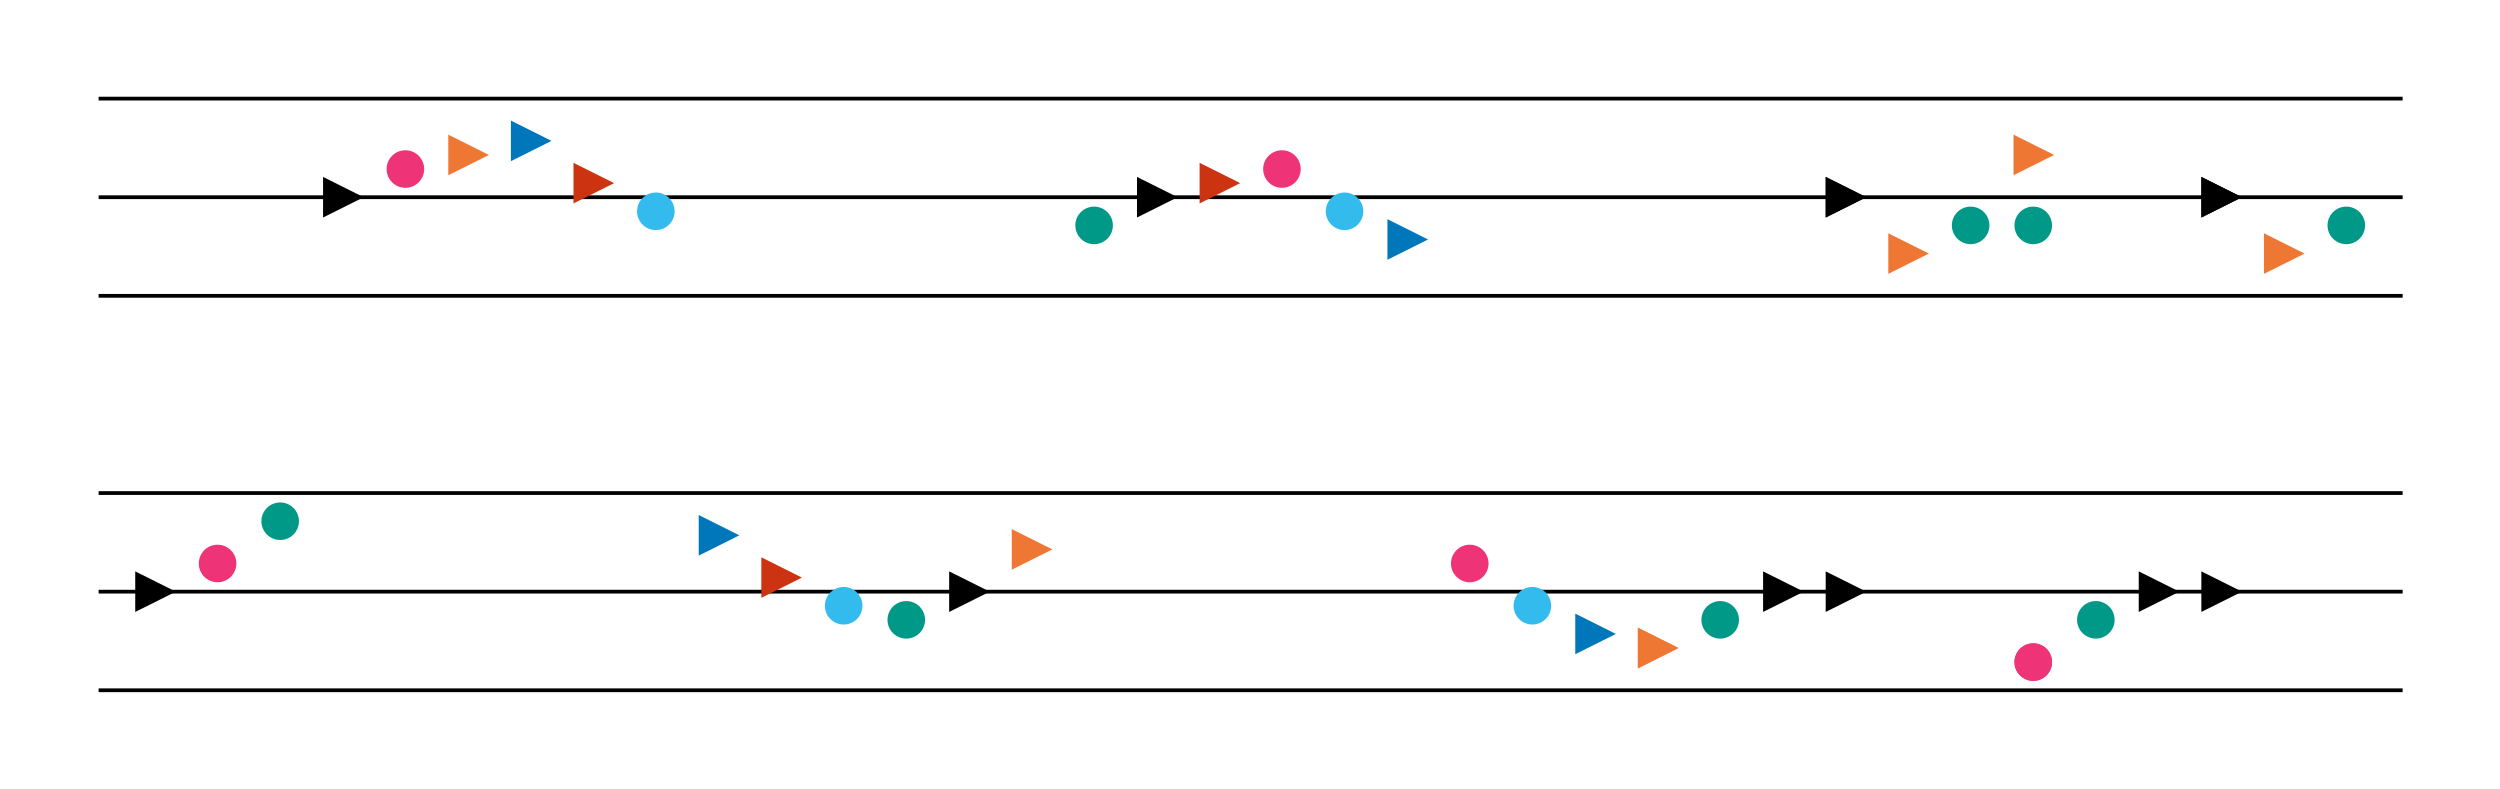
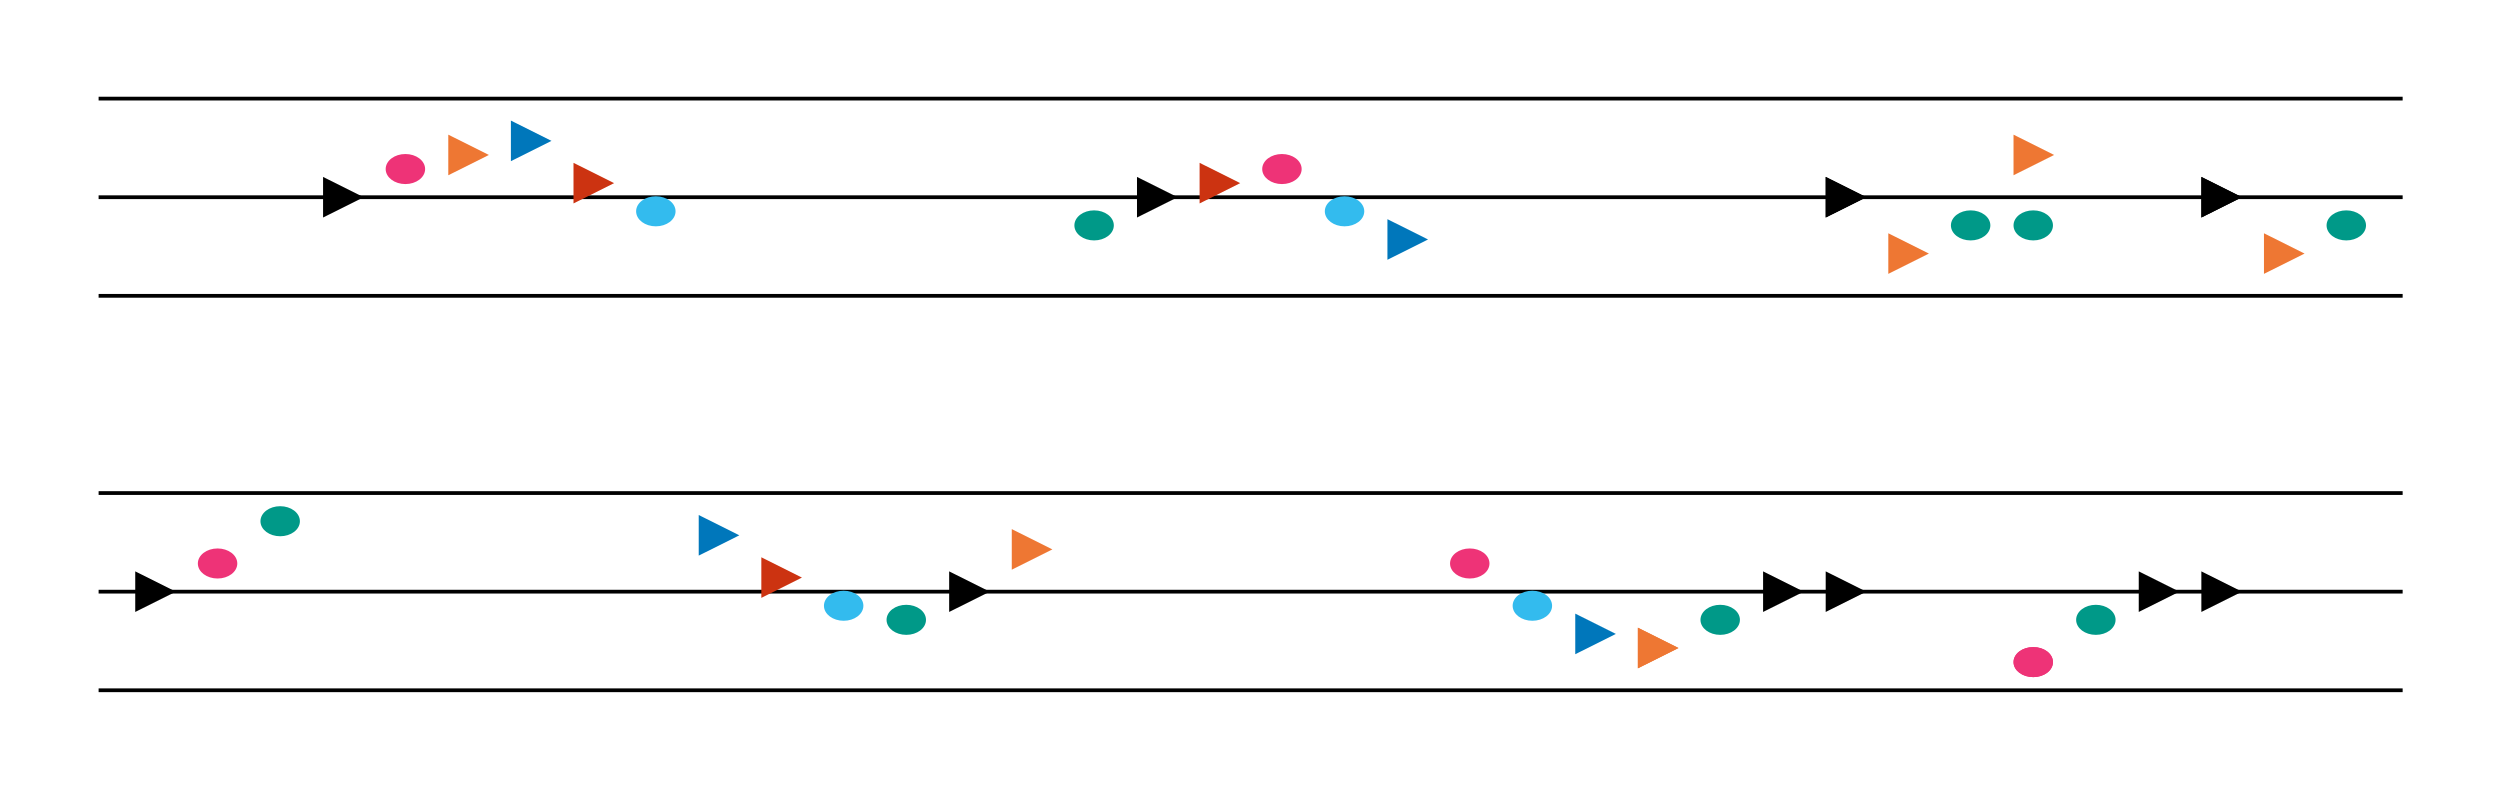
<svg xmlns="http://www.w3.org/2000/svg" baseProfile="full" height="420" style="background-color: white;" version="1.1" width="1331">
  <defs />
  <line stroke="black" stroke-opacity="1.0" stroke-width="2" transform="translate(52.5,52.5)" x1="0" x2="1226.667" y1="52.5" y2="52.5" />
  <line stroke="black" stroke-opacity="1.0" stroke-width="2" transform="translate(52.5,52.5)" x1="0" x2="1226.667" y1="0.0" y2="0.0" />
  <line stroke="black" stroke-opacity="1.0" stroke-width="2" transform="translate(52.5,52.5)" x1="0" x2="1226.667" y1="105.0" y2="105.0" />
  <polygon fill="#000000" points="120.0,42.5 120.0,62.5 140.0,52.5" stroke="#000000" transform="translate(52.5,52.5)" />
-   <circle cx="163.333" cy="37.5" fill="#EE3377" r="10" transform="translate(52.5,52.5)" />
+   <ellipse cx="163.333" cy="37.5" fill="#EE3377" rx="10" ry="7.5" stroke="#EE3377" transform="rotate(0,163.3333,37.5) translate(52.5,52.5)" />
  <polygon fill="#EE7733" points="186.667,20.0 186.667,40.0 206.667,30.0" stroke="#EE7733" transform="translate(52.5,52.5)" />
  <polygon fill="#0077BB" points="220.0,12.5 220.0,32.5 240.0,22.5" stroke="#0077BB" transform="translate(52.5,52.5)" />
  <polygon fill="#CC3311" points="253.333,35.0 253.333,55.0 273.333,45.0" stroke="#CC3311" transform="translate(52.5,52.5)" />
-   <circle cx="296.667" cy="60.0" fill="#33BBEE" r="10" transform="translate(52.5,52.5)" />
-   <circle cx="530.0" cy="67.5" fill="#009988" r="10" transform="translate(52.5,52.5)" />
+   <ellipse cx="296.667" cy="60.0" fill="#33BBEE" rx="10" ry="7.5" stroke="#33BBEE" transform="rotate(0,296.6667,60.0) translate(52.5,52.5)" />
+   <ellipse cx="530.0" cy="67.5" fill="#009988" rx="10" ry="7.5" stroke="#009988" transform="rotate(0,530.0,67.5) translate(52.5,52.5)" />
  <polygon fill="#000000" points="553.333,42.5 553.333,62.5 573.333,52.5" stroke="#000000" transform="translate(52.5,52.5)" />
  <polygon fill="#CC3311" points="586.667,35.0 586.667,55.0 606.667,45.0" stroke="#CC3311" transform="translate(52.5,52.5)" />
-   <circle cx="630.0" cy="37.5" fill="#EE3377" r="10" transform="translate(52.5,52.5)" />
-   <circle cx="663.333" cy="60.0" fill="#33BBEE" r="10" transform="translate(52.5,52.5)" />
+   <ellipse cx="630.0" cy="37.5" fill="#EE3377" rx="10" ry="7.5" stroke="#EE3377" transform="rotate(0,630.0,37.5) translate(52.5,52.5)" />
+   <ellipse cx="663.333" cy="60.0" fill="#33BBEE" rx="10" ry="7.5" stroke="#33BBEE" transform="rotate(0,663.3333,60.0) translate(52.5,52.5)" />
  <polygon fill="#0077BB" points="686.667,65.0 686.667,85.0 706.667,75.0" stroke="#0077BB" transform="translate(52.5,52.5)" />
  <polygon fill="#000000" points="920.0,42.5 920.0,62.5 940.0,52.5" stroke="#000000" transform="translate(52.5,52.5)" />
  <polygon fill="#000000" points="920.0,42.5 920.0,62.5 940.0,52.5" stroke="#000000" transform="translate(52.5,52.5)" />
  <polygon fill="#EE7733" points="953.333,72.5 953.333,92.5 973.333,82.5" stroke="#EE7733" transform="translate(52.5,52.5)" />
-   <circle cx="996.667" cy="67.5" fill="#009988" r="10" transform="translate(52.5,52.5)" />
+   <ellipse cx="996.667" cy="67.5" fill="#009988" rx="10" ry="7.5" stroke="#009988" transform="rotate(0,996.6667,67.5) translate(52.5,52.5)" />
  <polygon fill="#EE7733" points="1020.0,20.0 1020.0,40.0 1040.0,30.0" stroke="#EE7733" transform="translate(52.5,52.5)" />
-   <circle cx="1030.0" cy="67.5" fill="#009988" r="10" transform="translate(52.5,52.5)" />
+   <ellipse cx="1030.0" cy="67.5" fill="#009988" rx="10" ry="7.5" stroke="#009988" transform="rotate(0,1030.0,67.5) translate(52.5,52.5)" />
  <polygon fill="#000000" points="1120.0,42.5 1120.0,62.5 1140.0,52.5" stroke="#000000" transform="translate(52.5,52.5)" />
  <polygon fill="#000000" points="1120.0,42.5 1120.0,62.5 1140.0,52.5" stroke="#000000" transform="translate(52.5,52.5)" />
  <polygon fill="#EE7733" points="1153.333,72.5 1153.333,92.5 1173.333,82.5" stroke="#EE7733" transform="translate(52.5,52.5)" />
-   <circle cx="1196.667" cy="67.5" fill="#009988" r="10" transform="translate(52.5,52.5)" />
+   <ellipse cx="1196.667" cy="67.5" fill="#009988" rx="10" ry="7.5" stroke="#009988" transform="rotate(0,1196.667,67.5) translate(52.5,52.5)" />
  <line stroke="black" stroke-opacity="1.0" stroke-width="2" transform="translate(52.5,52.5)" x1="0" x2="1226.667" y1="262.5" y2="262.5" />
  <line stroke="black" stroke-opacity="1.0" stroke-width="2" transform="translate(52.5,52.5)" x1="0" x2="1226.667" y1="210.0" y2="210.0" />
  <line stroke="black" stroke-opacity="1.0" stroke-width="2" transform="translate(52.5,52.5)" x1="0" x2="1226.667" y1="315.0" y2="315.0" />
  <polygon fill="#000000" points="20.0,252.5 20.0,272.5 40.0,262.5" stroke="#000000" transform="translate(52.5,52.5)" />
-   <circle cx="63.333" cy="247.5" fill="#EE3377" r="10" transform="translate(52.5,52.5)" />
-   <circle cx="96.667" cy="225.0" fill="#009988" r="10" transform="translate(52.5,52.5)" />
+   <ellipse cx="63.333" cy="247.5" fill="#EE3377" rx="10" ry="7.5" stroke="#EE3377" transform="rotate(0,63.33333,247.5) translate(52.5,52.5)" />
+   <ellipse cx="96.667" cy="225.0" fill="#009988" rx="10" ry="7.5" stroke="#009988" transform="rotate(0,96.66667,225.0) translate(52.5,52.5)" />
  <polygon fill="#0077BB" points="320.0,222.5 320.0,242.5 340.0,232.5" stroke="#0077BB" transform="translate(52.5,52.5)" />
  <polygon fill="#CC3311" points="353.333,245.0 353.333,265.0 373.333,255.0" stroke="#CC3311" transform="translate(52.5,52.5)" />
-   <circle cx="396.667" cy="270.0" fill="#33BBEE" r="10" transform="translate(52.5,52.5)" />
-   <circle cx="430.0" cy="277.5" fill="#009988" r="10" transform="translate(52.5,52.5)" />
+   <ellipse cx="396.667" cy="270.0" fill="#33BBEE" rx="10" ry="7.5" stroke="#33BBEE" transform="rotate(0,396.6667,270.0) translate(52.5,52.5)" />
+   <ellipse cx="430.0" cy="277.5" fill="#009988" rx="10" ry="7.5" stroke="#009988" transform="rotate(0,430.0,277.5) translate(52.5,52.5)" />
  <polygon fill="#000000" points="453.333,252.5 453.333,272.5 473.333,262.5" stroke="#000000" transform="translate(52.5,52.5)" />
  <polygon fill="#EE7733" points="486.667,230.0 486.667,250.0 506.667,240.0" stroke="#EE7733" transform="translate(52.5,52.5)" />
-   <circle cx="730.0" cy="247.5" fill="#EE3377" r="10" transform="translate(52.5,52.5)" />
-   <circle cx="763.333" cy="270.0" fill="#33BBEE" r="10" transform="translate(52.5,52.5)" />
+   <ellipse cx="730.0" cy="247.5" fill="#EE3377" rx="10" ry="7.5" stroke="#EE3377" transform="rotate(0,730.0,247.5) translate(52.5,52.5)" />
+   <ellipse cx="763.333" cy="270.0" fill="#33BBEE" rx="10" ry="7.5" stroke="#33BBEE" transform="rotate(0,763.3333,270.0) translate(52.5,52.5)" />
  <polygon fill="#0077BB" points="786.667,275.0 786.667,295.0 806.667,285.0" stroke="#0077BB" transform="translate(52.5,52.5)" />
  <polygon fill="#EE7733" points="820.0,282.5 820.0,302.5 840.0,292.5" stroke="#EE7733" transform="translate(52.5,52.5)" />
  <polygon fill="#EE7733" points="820.0,282.5 820.0,302.5 840.0,292.5" stroke="#EE7733" transform="translate(52.5,52.5)" />
-   <circle cx="863.333" cy="277.5" fill="#009988" r="10" transform="translate(52.5,52.5)" />
+   <ellipse cx="863.333" cy="277.5" fill="#009988" rx="10" ry="7.5" stroke="#009988" transform="rotate(0,863.3333,277.5) translate(52.5,52.5)" />
  <polygon fill="#000000" points="886.667,252.5 886.667,272.5 906.667,262.5" stroke="#000000" transform="translate(52.5,52.5)" />
  <polygon fill="#000000" points="920.0,252.5 920.0,272.5 940.0,262.5" stroke="#000000" transform="translate(52.5,52.5)" />
-   <circle cx="1030.0" cy="300.0" fill="#EE3377" r="10" transform="translate(52.5,52.5)" />
-   <circle cx="1030.0" cy="300.0" fill="#EE3377" r="10" transform="translate(52.5,52.5)" />
-   <circle cx="1063.333" cy="277.5" fill="#009988" r="10" transform="translate(52.5,52.5)" />
+   <ellipse cx="1030.0" cy="300.0" fill="#EE3377" rx="10" ry="7.5" stroke="#EE3377" transform="rotate(0,1030.0,300.0) translate(52.5,52.5)" />
+   <ellipse cx="1030.0" cy="300.0" fill="#EE3377" rx="10" ry="7.5" stroke="#EE3377" transform="rotate(0,1030.0,300.0) translate(52.5,52.5)" />
+   <ellipse cx="1063.333" cy="277.5" fill="#009988" rx="10" ry="7.5" stroke="#009988" transform="rotate(0,1063.333,277.5) translate(52.5,52.5)" />
  <polygon fill="#000000" points="1086.667,252.5 1086.667,272.5 1106.667,262.5" stroke="#000000" transform="translate(52.5,52.5)" />
  <polygon fill="#000000" points="1120.0,252.5 1120.0,272.5 1140.0,262.5" stroke="#000000" transform="translate(52.5,52.5)" />
</svg>
